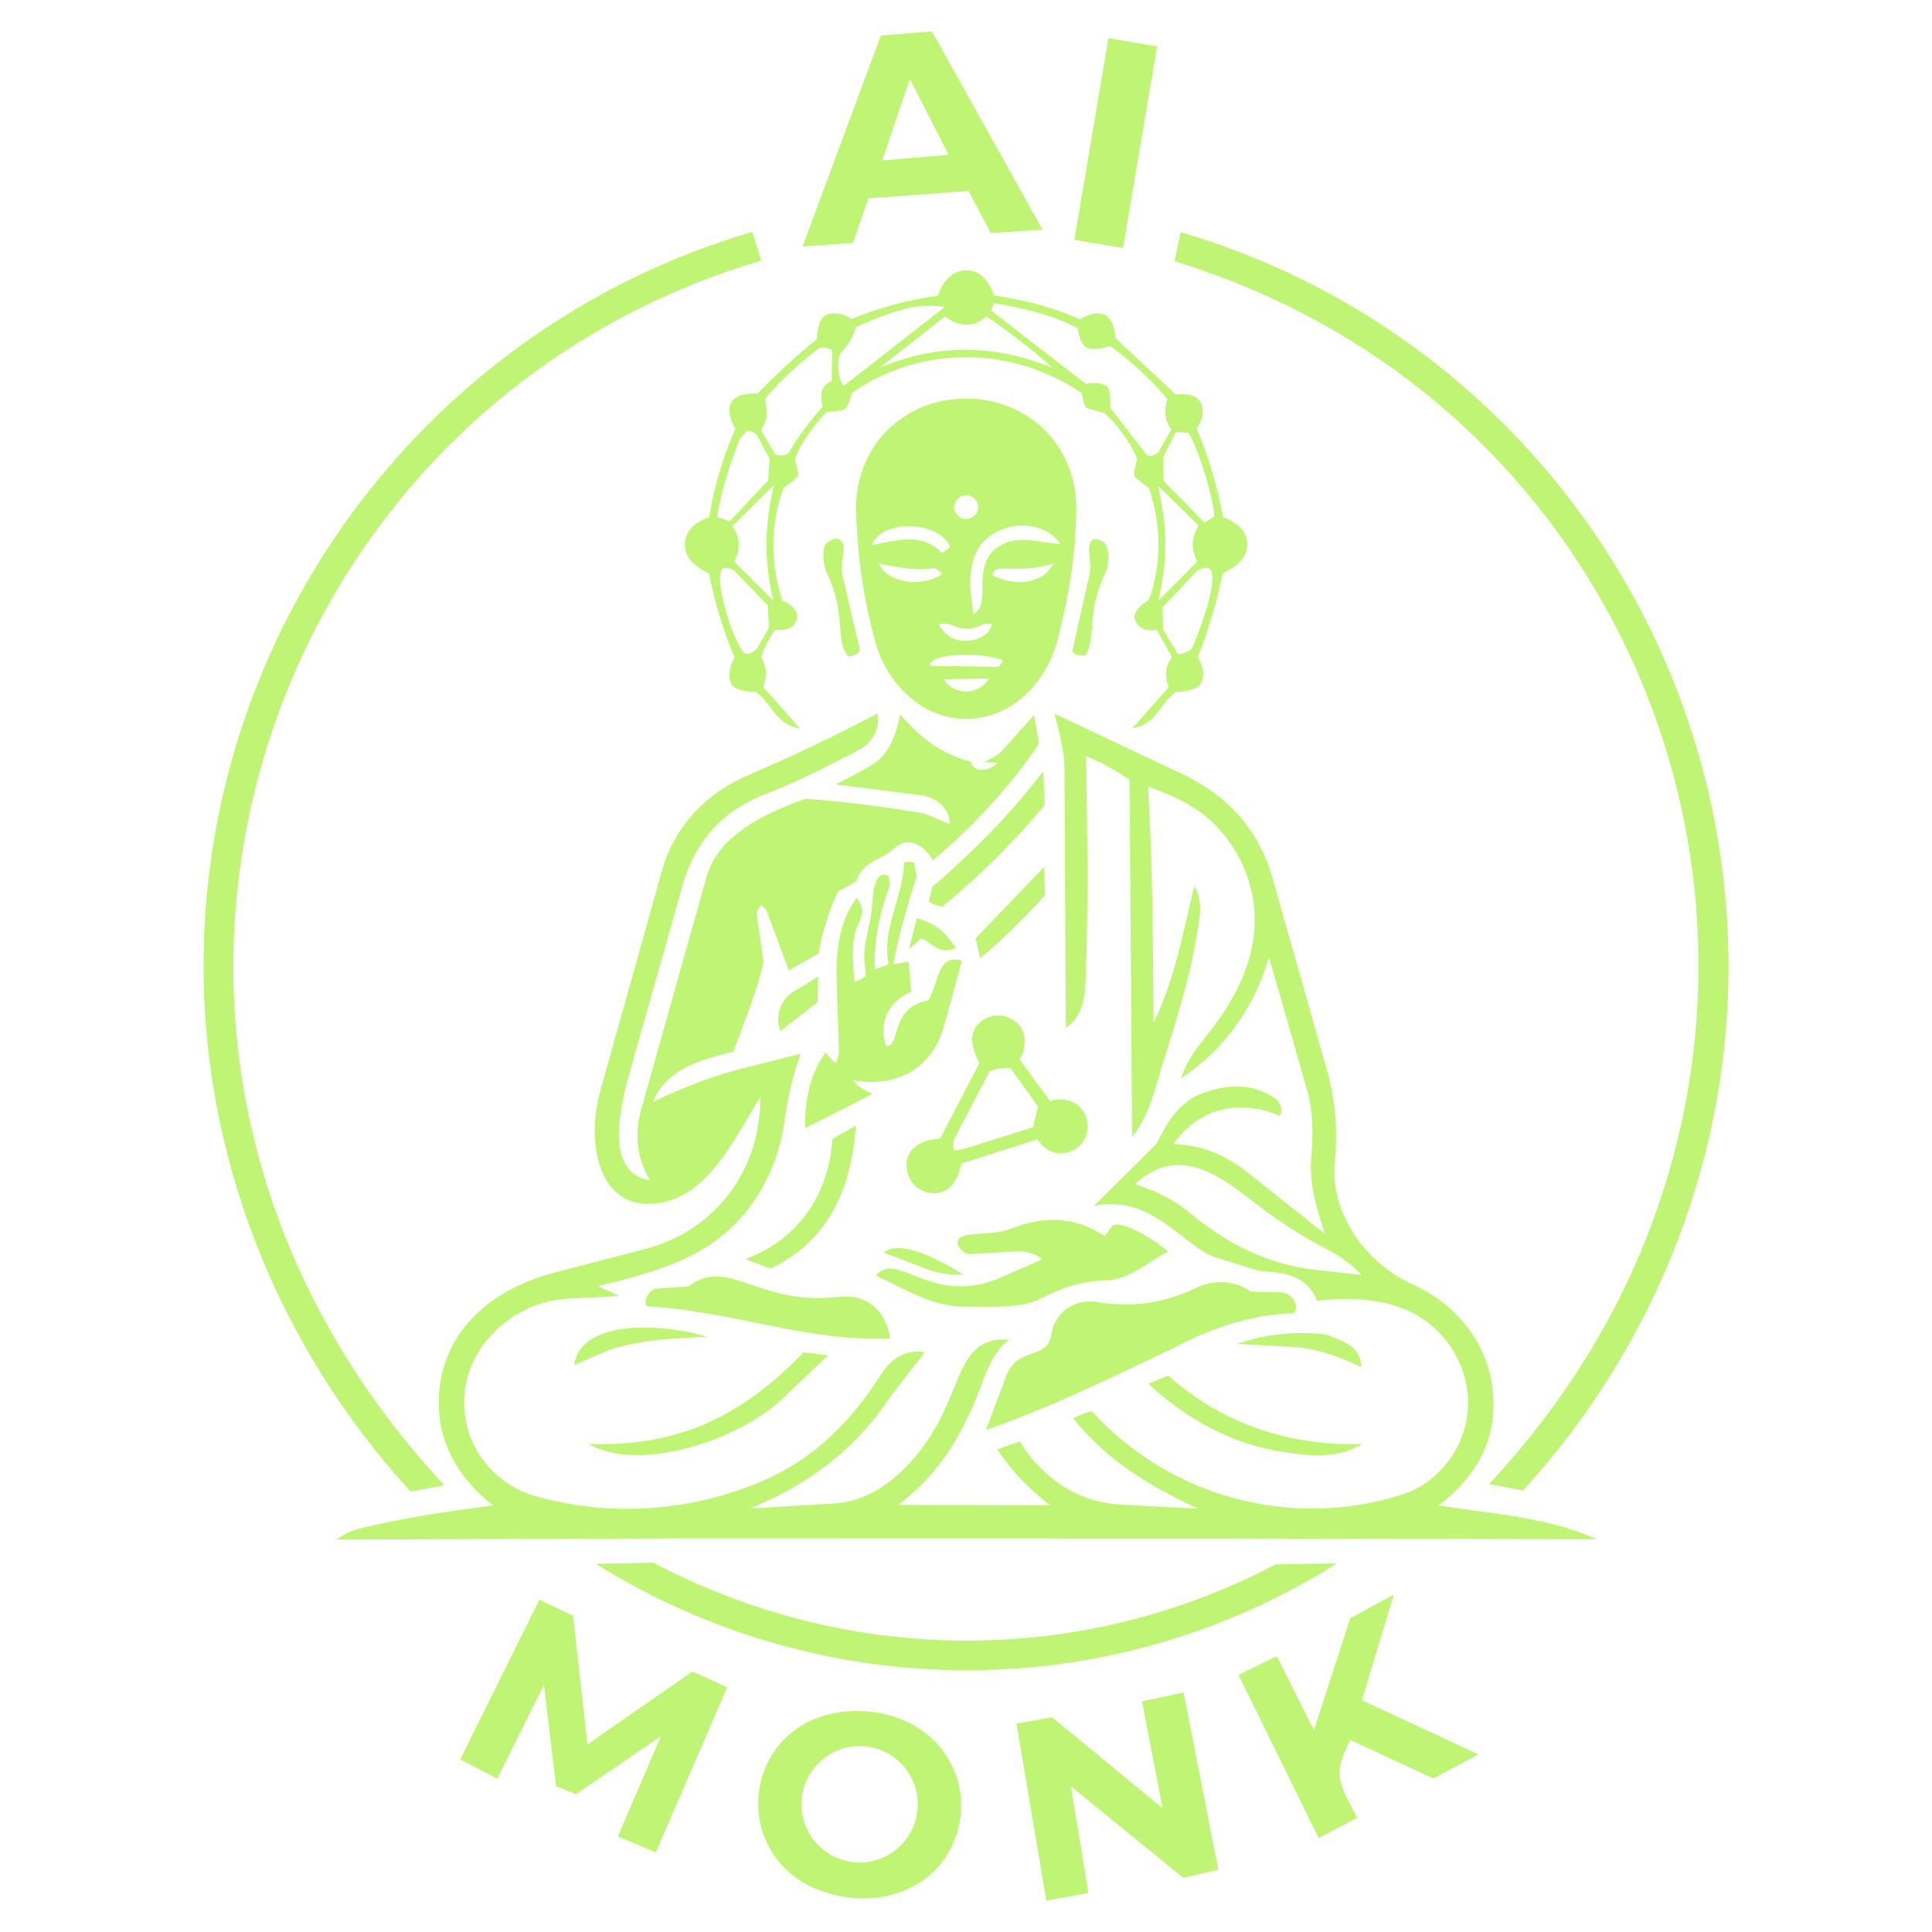
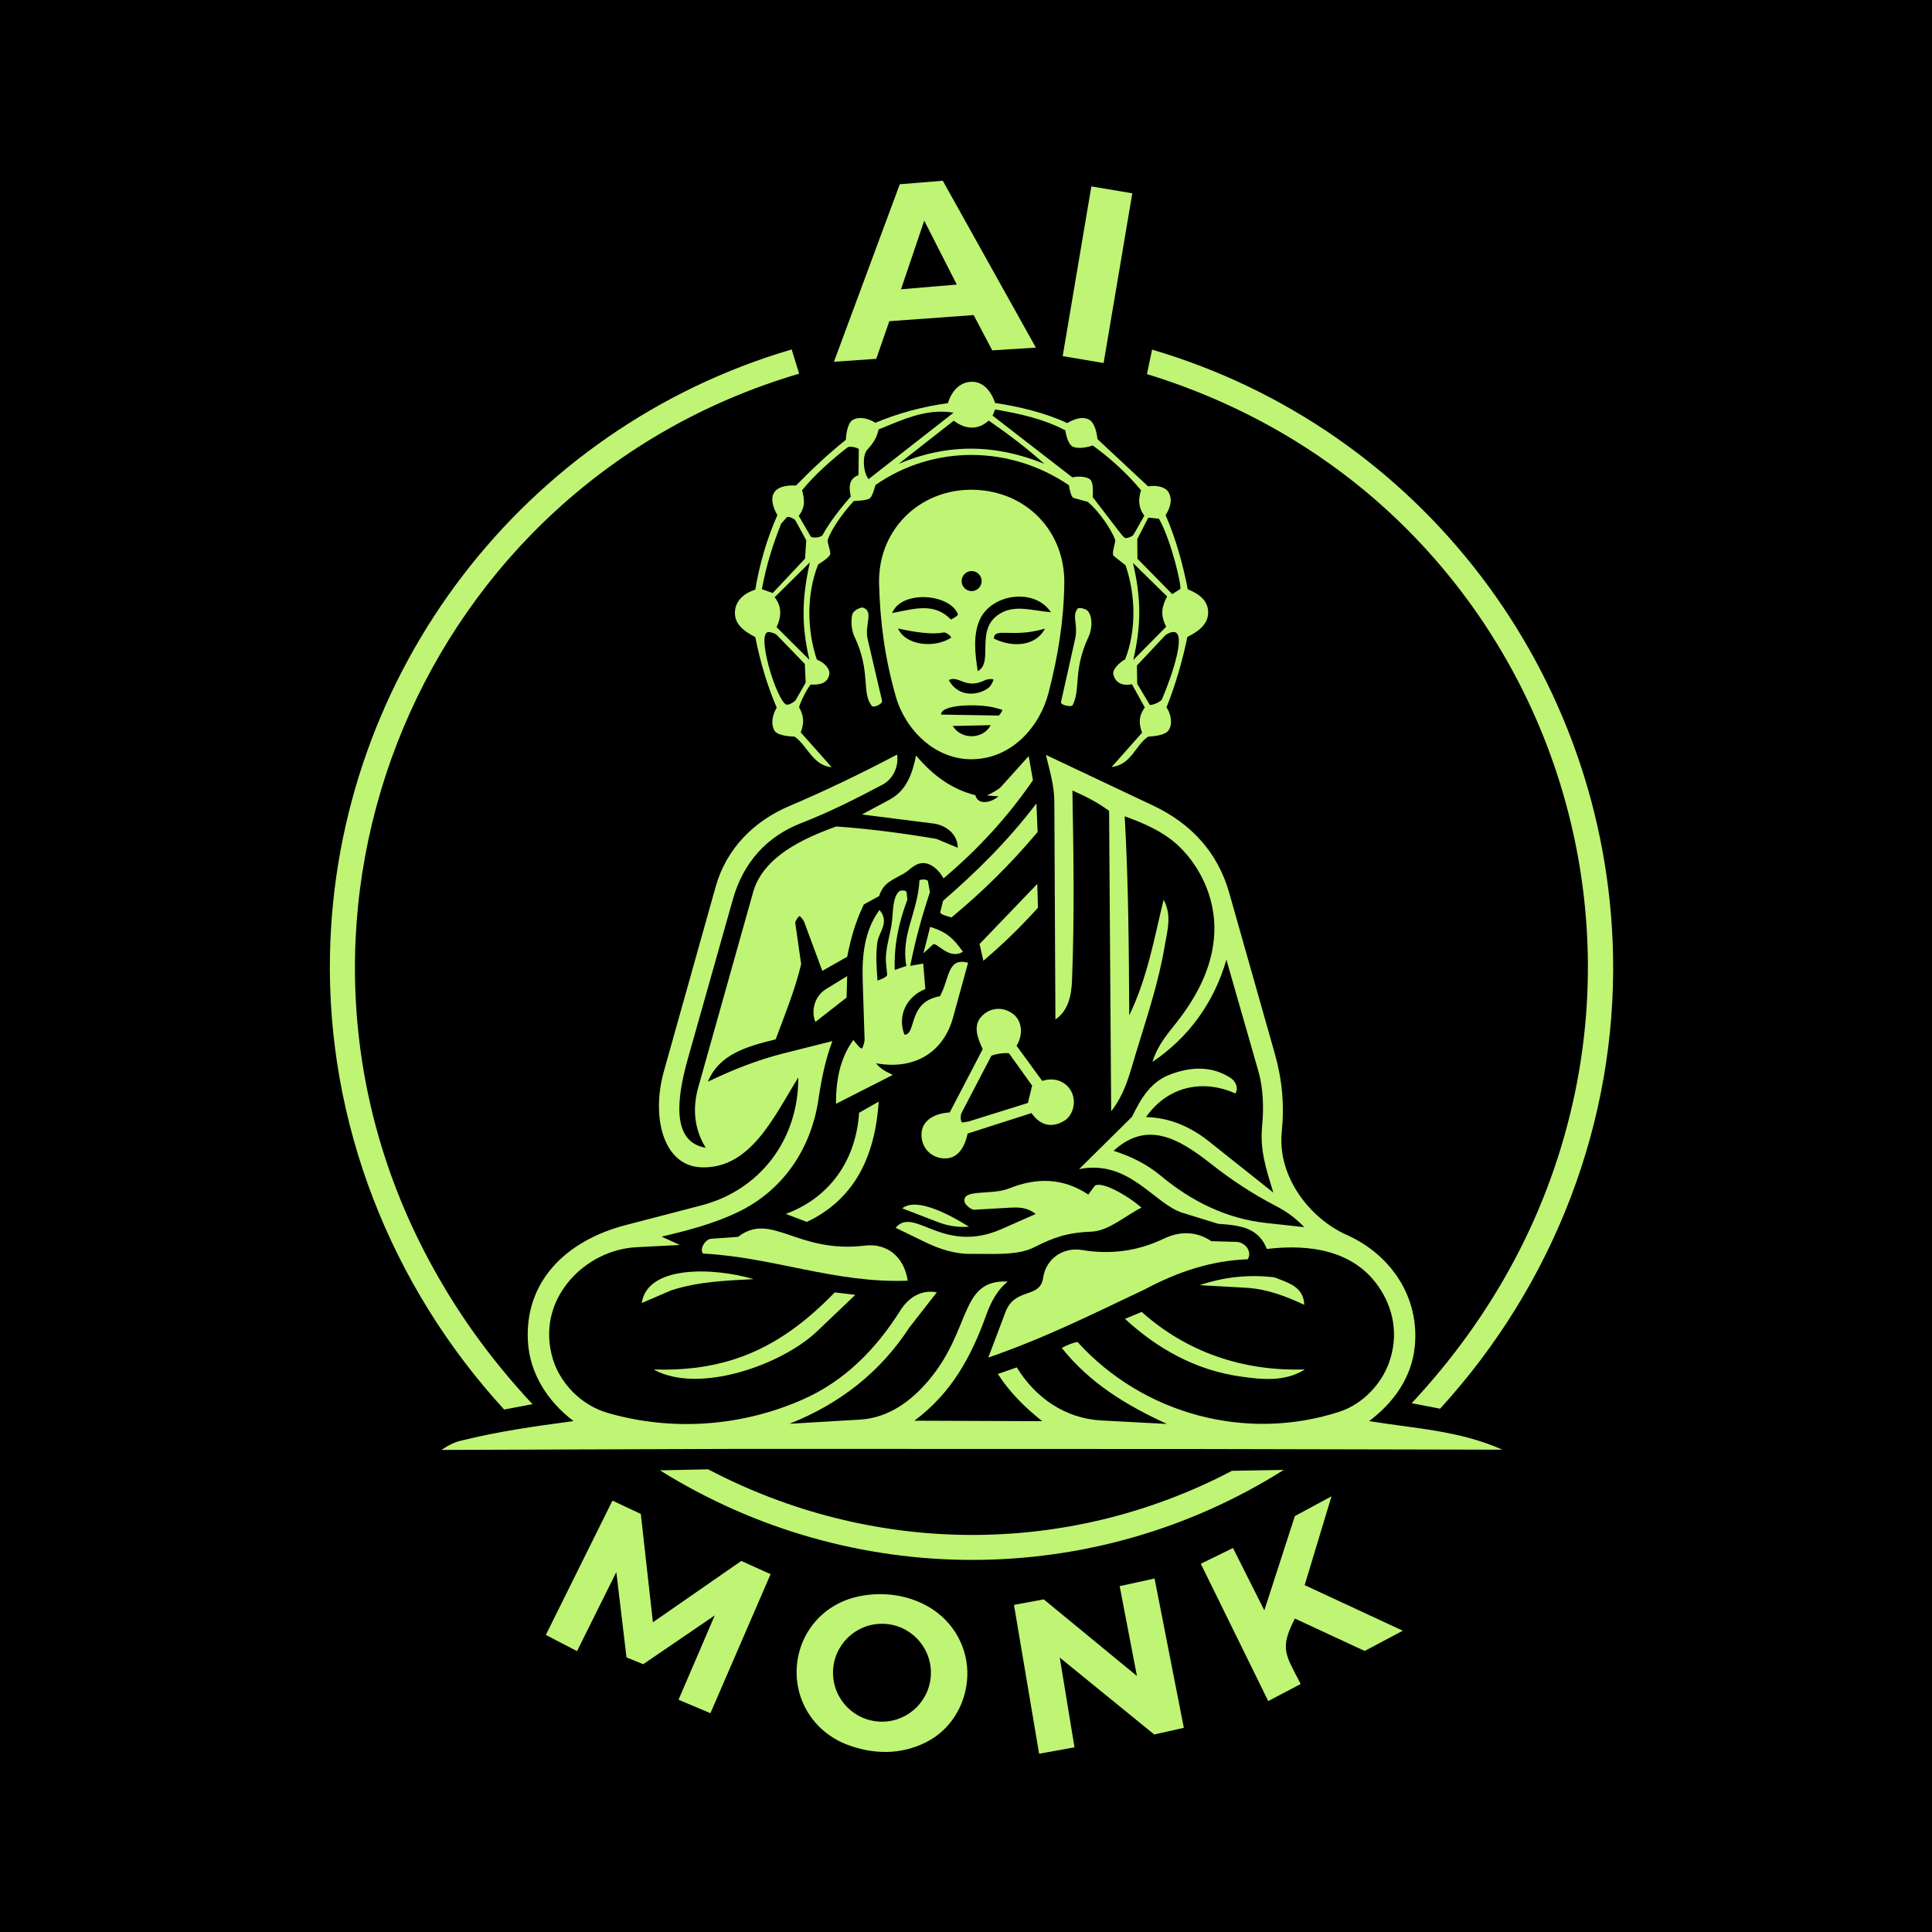
- <svg xmlns="http://www.w3.org/2000/svg" id="Layer_1" data-name="Layer 1" viewBox="0 0 1000 1000" width="1000" height="1000">
+ <svg xmlns="http://www.w3.org/2000/svg" id="Layer_1" data-name="Layer 1" viewBox="0 0 1080 1080" width="1080" height="1080">
  <defs>
    <style>
      .cls-1 {
        fill: #bff474;
      }
    </style>
  </defs>
-   <path class="cls-1" d="M772.66,733.43c3.11-30.39-14.6-56.63-41.85-68.8-22.8-10.18-42.75-35.94-39.94-63.5,1.68-16.43.26-31.95-4.25-47.88l-28.1-99.13c-7.06-24.9-23.48-42.55-46.69-53.53l-66.03-31.22c2.61,10.64,5.15,19.17,5.19,28.86l.66,133.86c8.18-5.5,9.88-15.2,10.23-24.31,1.51-39.21.94-76.77.22-116.48,8.32,3.59,15.25,7.2,22.56,12.49l1.28,184.84c8.61-11.05,11.31-22.89,15.09-35.37,6.76-22.28,14.11-43.83,17.93-66.86,1.51-9.11,4.45-18.3-.78-27.89-5.99,24.61-9.87,47.55-21.13,71.07-.26-40.58-.41-80.25-2.81-122.42,11.36,4.09,24.05,9.38,33.62,18.66,12.95,12.57,21.32,30.77,21.56,49.2.29,21.94-9.66,41.41-22.65,58.15-6.1,7.86-12.05,14.21-15.47,25.07,22-14.81,37.8-36.15,45.5-62.89l19.65,68.49c3.11,10.84,3.36,22.8,2.32,33.91-1.4,14.8,2.38,26.17,6.91,40.86l-39.57-31.46c-11.42-9.08-24.18-14.64-38.75-14.99,13.13-18.77,34.65-23.64,54.97-14.54,2.12-3.41.06-7.66-3.17-9.7-11.75-7.41-24.44-6.75-37.14-1.9-11.74,4.49-17.61,14.32-23.32,25.98l-32.51,32.16c30.75-6.24,46.15,21.48,63.61,26.87l22.02,6.79c13.02.87,24.78,2.2,29.84,15.46,26.71-3.25,53.34,1.1,68.52,22.88,9.6,13.77,12.64,30.5,6.52,47.33-4.43,12.18-15.35,25.04-30.64,29.98-57.18,18.49-120.48,1.55-160.9-43.02-3.37.7-6.34,1.92-9.66,3.7,17.32,21.63,39.43,35.16,64.72,46.74l-40.23-2.13c-22.36-1.19-40.72-13.97-52.15-32.65l-11.66,4.07c7.75,11.83,16.36,20.16,27.26,29.02l-78.58-.3c23.26-17.33,35.13-39.86,44.33-65.37,3-8.32,7-15.31,13.07-20.22-29.65-1.34-21.99,28.78-48.17,60.24-11.08,13.32-25.19,23.64-42.58,24.67l-43.45,2.58c30.49-12.1,55.65-31.45,73.62-59.1l17-21.77c-9.24-1.68-17.14,2.73-22.57,11.35-14.85,23.55-34.05,43.21-59.94,54.6-37.8,16.64-80.22,19.64-119.74,8.3-17.08-4.9-29.58-18.8-33.92-33.16-5.31-17.57-1.22-34.87,10.25-48.29,10.26-12.01,25.37-19.73,41.23-20.54l26.57-1.36-11.15-5.14c15.72-3.71,31.67-7.77,46.88-15.06,27.93-13.4,45.14-39.09,49.61-69.67,1.79-12.29,4.18-23.96,8.52-35.54l-29.75,7.5c-16.6,4.18-31,9.95-46.82,17.46,7.02-17.04,24.2-21.71,41.68-26.01,5.65-15.2,11.9-30.38,15.68-46.28l-3.64-25.46c-.12-.81,2.33-4.62,2.92-4.02.6.6,2.21,2.5,2.55,3.4l11.2,30.24,15.3-8.66c2.3-11.63,5.14-21.62,10.27-32.21l9.41-5.15c2.5-8.13,8.33-10.01,14.8-13.61,4.61-2.57,7.95-7.98,14.52-6.37,3.98.97,7.94,4.76,10.26,9.12,21.19-17.85,39.44-37.69,55-60.36l-2.6-14.85-16.99,18.87c-1.7,1.89-6.38,4.25-8.67,5.33l7.02.55c-3.86,3.6-12.47,5.94-14.17-.72-13.96-3.48-25.5-11.48-36.46-24.37-2.36,11.4-5.88,21.53-16.31,27.13l-16.97,9.11,43.93,5.56c7.45.94,15,6.29,14.99,14.91l-13.07-5.45c-20.64-3.49-40.52-6.11-61.61-7.64-20.97,7.5-45.12,18.86-51.2,40.47l-33.7,119.9c-3.69,13.11-2.51,25.62,4.54,37.21-21.68-3.55-17.45-31.7-10.91-54.85l27.69-98.01c6.32-22.36,20.61-38.51,42.11-46.84,17.23-6.67,33.49-14.91,49.8-23.53,6.92-3.66,10.23-11.73,9.04-18.55-22.16,11.64-43.36,21.93-66.23,31.61-21.84,9.25-38.8,26.3-45.34,49.64l-31.85,113.57c-7.9,28.18-.32,58.21,23.05,59.02,30.23,1.05,44.58-30.97,59.64-55.29.18,38.15-23.42,69.26-59.59,78.68l-46.61,12.14c-36.96,9.62-62.33,34.93-60.08,71.89,1.16,18.99,11.74,36.31,28.05,48.67-24.55,3.25-46.5,6.43-69.31,12.05-4.06,1-8.06,2.97-11.9,5.69l183.52-.65,278.13.07,190.94.41c-26.79-11.82-53.56-12.94-82.03-17.57,15.25-11.48,26.14-26.86,28.07-45.73ZM681.09,657.28c-24.33-2.67-45.78-13.32-64.47-28.86-8.74-7.27-18.07-11.94-29.22-15.52,20.38-18.65,39.61-7.98,59.75,7.91,12.63,9.96,25.42,18.42,39.63,25.81,6.71,3.49,11.75,6.93,17.92,13.26l-23.61-2.59Z" />
-   <path class="cls-1" d="M557.07,263.96c.44-30.87-21.5-55-52.21-57.45-34.26-2.74-62.52,22.78-61.71,57.54.55,23.82,3.7,46.31,10.27,69.37,5.8,20.37,24.04,39.09,47.21,38.66,24.19-.45,41.34-19.96,46.75-40.85,5.87-22.67,9.36-44.05,9.7-67.27ZM548.88,281.67c-12.61-1.14-23.18-5.18-32.84,1.8-13.57,9.82-2.35,29.42-12.22,34.38-1.53-10.2-3.08-21.6,1.12-31.32,7.05-16.32,33.9-20.13,43.93-4.86ZM513.49,323.39c-.37,1.08-1.55,3.55-2.77,4.55-6.09,4.98-18.77,6.5-24.71-4.58,6.47-3.1,10.2,6.1,22.46.02,1.09-.54,5.39-1.06,5.02.01ZM500.07,256.32c3.4,0,6.16,2.76,6.16,6.16s-2.76,6.16-6.16,6.16-6.16-2.76-6.16-6.16,2.76-6.16,6.16-6.16ZM451.17,282.18c5.93-14.49,35.63-11.84,40.46.67.31.8-2.31,2.24-4.24,3.29-10.44-10.61-22.41-6.63-36.23-3.95ZM454.82,291.69c9.85,2.1,20.95,3.94,28.03,2.39,1.46-.32,5.45,2.74,4.39,3.4-10.55,6.52-27.82,4.49-32.41-5.79ZM488.43,351.61l23.37-.49c-4.35,8.48-17.69,9.45-23.37.49ZM516.83,345.2l-35.51-.6c-.46-6.44,23.7-6.78,33.34-4.13l4.02,1.11c.84.23-1.08,2.73-1.85,3.62ZM513.75,297.82c.3-7.24,11.4-.05,31.44-6.1-5.72,11.07-20.25,11.72-31.44,6.1Z" />
-   <path class="cls-1" d="M871.03,577.84c-15.12,71.95-49.73,136.1-100.31,190.33l17.48,3.37c69.82-76.32,108.61-176.23,106.38-279.56-3.74-172.71-118.38-323.29-283.51-371.83l-3.16,15.05c56.81,17.46,108.81,46.88,152.1,87.8,95.93,90.67,138.18,225.59,111.02,354.86Z" />
-   <path class="cls-1" d="M229.95,768.74c-26.82-28.81-47.17-57.71-63.86-88.9-114.07-213.2-3.58-476.81,227.9-544.93l-4.6-14.91C224.49,168.42,108.98,319.13,105.42,491.95c-2.14,103.64,37.28,203.89,107.11,280.08l17.42-3.29Z" />
-   <path class="cls-1" d="M378.25,208.7c-1.79,3.65-.16,8.92,2.36,13.22-6.34,14.15-11.14,30.66-13.59,45.83-7.2,2.33-12.77,7.17-12.53,14.86.21,6.88,6.24,11.13,12.53,14.3,2.81,14.5,7.48,30.32,13.18,43.39-2.5,4.19-3.87,9.94-1.36,14.19,1.74,2.95,8.5,3.49,12.34,3.67,7.95,5.48,10.93,17.6,22.83,18.83l-19.01-21.43c2.15-5.88,1.97-9.98-1.04-15.49.98-3.68,4.74-11.04,7.11-13.95,6.08.37,10.27-.97,11.42-5.93.85-3.69-3.12-7.73-7.57-9.36-6.21-18.23-6.42-40.59.78-58.58,3.14-2,6.21-4.01,7.27-5.97.9-1.68-1.98-7.48-1.35-9.28,2.58-7.44,10.35-17.73,16.03-23.77,3.22-.25,8.6-.35,10.16-2.01,1.34-1.42,2.42-5.45,3.17-7.88,36-24.98,82.89-24.3,118.91.13.57,3.03,1.31,7.43,3.03,7.9l8.64,2.39c6.17,5.15,14.08,15.97,16.87,23.45.08,2.26-2.52,8.57-.84,9.89l7.17,5.63c6.28,18.32,6.73,40.01-.22,57.84-3.45,1.93-8,6.21-7.28,9.25,1.18,5.01,5.38,7.41,11.42,6.05l7.93,14.35c-3.83,5.28-3.75,9.73-1.69,15.51l-18.73,21.14c12.41-1.56,14.59-13.63,22.52-18.69,4.04-.25,10.34-1,12.39-3.74,2.92-3.92,1.52-10.39-1.14-14.28,5.27-13.1,9.9-28.83,12.82-43.29,6.29-3.16,12.33-7.33,12.77-14.24.49-7.71-5.35-12.28-12.53-15.09-2.87-14.94-7.44-31.6-13.62-45.61,2.87-4.42,4.51-9.91,1.61-14.37-2.05-3.16-7.7-4.15-12.36-3.3l-31.17-29.1c-.41-4.33-1.93-10.44-5.43-12.12-4.13-1.98-9.24-.08-13.15,2.26-13.58-6.34-29.92-10.23-44.34-12.36-2.51-7.24-7.35-13.62-15.4-12.99-6.91.54-11.6,6.3-13.67,13.1-14.96,1.97-31.13,6.34-44.62,12.09-4.15-2.86-10.42-4.16-14.23-1.54-2.57,1.76-3.71,7.76-3.88,11.98-10.49,8.37-21.14,18.37-30.7,28.14-5.1-.31-11.58.47-13.79,4.98ZM599.29,251.32l20.99,20.61c-3.28,6.38-4.29,11.14-.57,18.64l-20.21,20.43c4.98-21.58,4.86-38.24-.21-59.68ZM617.22,335.02c-.79,1.85-6.09,3.94-7.57,3.61l-7.75-12.99-.17-11.23,17.32-18.42c1.12-1.19,4.11-2.37,5.65-2.17,7.28.93-1.13,26.26-7.48,41.2ZM608.75,223.45l6.53.68c7.76,13.65,14.3,42.5,13.06,43.29l-4.89,3.11-21.38-21.78-.09-12.08,6.78-13.21ZM514.49,156.94c15.58,2.63,29.99,5.93,43.21,12.83.71,4.45,2.19,8.91,4.62,10.05,2.98,1.41,8.27.64,12.2-.74,10.43,7.43,21.35,17.34,29.73,27.54-1.66,5.6-1.82,10.32,2.05,15.67l-6.69,11.72c-.6,1.05-4.44,2.56-5.43,1.85-.98-.71-2.17-2.27-3.39-3.85l-16.24-21.14c.18-2.98.33-8.01-1.09-10.3-1.5-2.41-8.19-2.8-11.4-1.84l-49.09-38,1.51-3.79ZM510.6,163.77c11.54,7.99,23.11,16.67,34.18,26.59-30.37-12.28-59.62-12.55-89.52-.01l33.82-26.51c6.57,5.04,14.53,6.29,21.52-.06ZM435.72,181.95c3.62-4.05,5.88-7.14,7.16-12.75,13.98-5.49,28.79-13.17,46.1-10.29l-52.32,40.88c-3.55-4.65-3.7-14.75-.94-17.84ZM382.91,227.16l3.47-3.89c.82-.92,4.72.8,5.33,1.92l6.63,12.18-.73,11.28-19.89,21.17-6.68-2.35c2.83-15.01,6.49-26.63,11.86-40.31ZM392,335.42c-.8,1.4-4.53,3.51-5.85,3.04-5.98-2.13-18.99-44.69-10.98-44.64,1.2,0,4.06.76,5.05,1.79l17.25,17.84.53,11.5-6,10.48ZM400.3,310.94l-20.19-20.11c3.22-7.02,3.1-12.95-1.19-18.41l21.66-21.43c-4.87,21.85-5.33,38.44-.27,59.94ZM395.84,206.62c7.05-8.92,19.03-19.53,28.02-26.4,1.23-.94,5.72.13,6.83,1.03l-.21,16.08c-6.5,2.43-5.73,8.4-4.69,13.15-5.86,6.59-13.17,15.93-17.41,23.74-.8,1.48-6.51,2.14-7.33.74l-7.29-12.55c4.17-5.38,3.55-9.84,2.09-15.77Z" />
-   <polygon class="cls-1" points="304.03 902.9 296.6 836.25 279.15 828.07 238.19 910.68 257.38 920.63 281.54 872.03 287.8 924.5 298.08 928.68 342.08 898.67 319.79 950.54 339.41 958.82 376.41 873.31 358.41 865.16 304.03 902.9" />
-   <path class="cls-1" d="M449.46,102.63l51.87-3.76,11.45,21.71,26.83-1.7-57.25-102.63-26.46,2.15-40.49,109.18,26.02-1.8,8.04-23.15ZM470.91,40.8l20.04,39.33-34.31,2.89,14.27-42.22Z" />
-   <path class="cls-1" d="M660.23,809.73c-101.88,53.47-221.44,52.04-322.21-.91l-29.65.63c117.94,73.57,266.98,73.42,383.67-.27l-31.81.55Z" />
-   <polygon class="cls-1" points="591.12 880.66 601.74 935.93 544.43 888.8 526.12 892.19 541.58 983.75 563.35 979.8 554.27 924.61 612.38 971.91 630.59 967.81 612.59 875.98 591.12 880.66" />
-   <path class="cls-1" d="M470.93,891.92c-12.46-6.29-26.83-7.79-40.39-4.93-21.7,4.58-36.36,22.02-37.97,42.94-1.64,21.15,10.83,40.76,31.33,48.38,15.62,5.81,32.48,6.3,48.22-1.67,16.88-8.55,25.79-26.12,25.33-43.52-.46-17.27-10.38-33.06-26.51-41.2ZM444.92,964.02c-16.63,0-30.11-13.48-30.11-30.11s13.48-30.11,30.11-30.11,30.11,13.48,30.11,30.11-13.48,30.11-30.11,30.11Z" />
-   <path class="cls-1" d="M721.41,825.4l-22.53,12.16-18.78,58.01-19.28-38.36-19.8,9.7,41.49,84.44,19.97-10.48c-9.53-18.5-13.04-21.68-3.6-40.28l42.94,19.93,23.44-12.44-60.36-28.03,16.51-54.64Z" />
-   <path class="cls-1" d="M662.83,668.93l-15.31-.43c-9.41-6.29-19.53-6.21-29.35-1.5-16.01,7.67-32.79,9.84-50.2,6.93-11.65-1.95-22.23,5.32-23.94,17.16-1.88,13.07-17.33,5.55-23.18,21.07l-10.52,27.92c35.62-12.34,64.8-27.13,96.39-42.02,19.77-10.54,40.55-17.64,63.09-18.4,3.02-4.59-1.42-10.56-6.98-10.72Z" />
-   <path class="cls-1" d="M441.27,559.07c23.02,4.22,41.35-6.18,47.4-28.23l9.23-33.6c-12.8-3.48-11.26,9.4-17.3,20.58-20.13,3.46-14.21,23.45-21.83,23.68-4.56-11.48,1.18-23.52,12.83-28.08l-1.31-15.65-7.98,1.37c3.13-15.79,6.96-29.66,12.1-45.31l-1.19-6.7c-.23-1.3-3.82-1.26-5.21-.67-1.02,19.76-11.64,33.7-8.07,52.75l-7.15,2.48c-.51-14.83,2.29-28.71,7.76-43.23l-.52-4.73c-.1-.94-3.33-1.25-4.26-.57-4.19,3.05-4.01,12.42-4.58,17.85-.97,9.17-4.61,17.92-3.73,26.87l.65,6.62c.14,1.42-3.8,3.03-5.94,3.67-.59-8.67-1.18-15.84-.04-23.7.92-6.31,7.68-12.03,1.29-19.71-9.21,12.49-10.85,27.7-10.35,43.24l1.17,36.6c.04,1.16-1.02,4.38-1.32,5.1-.31.71-1.87-.46-2.36-1.06l-3.25-3.91c-7.98,10.97-10.74,24.36-10.62,39.24l34.91-17.77c-4.98-2.44-7.22-3.46-10.31-7.15Z" />
-   <path class="cls-1" d="M575.53,634.79l-3.68,5.03c-15.53-10.38-31.87-10.55-48.59-3.84-11.37,4.56-29.22.04-27.53,8.36.34,1.67,4.04,4.91,5.87,4.8l20.71-1.18c6.58-.38,11.62-.53,17.15,3.81l-20.75,9.18c-36.54,16.17-53.79-14.3-65.35-.72l18.03,8.78c8.69,4.23,18.17,7.45,28.66,7.3,11.75-.17,28.07,1.22,38.2-3.94,12.57-6.4,21.12-9.22,35.54-9.75,10.65-.39,21.33-10.17,30.77-14.76-9.91-8.61-26.14-17.02-29.04-13.06Z" />
-   <rect class="cls-1" x="524.53" y="61.27" width="105.87" height="25.53" transform="translate(408.28 631.11) rotate(-80.41)" />
-   <path class="cls-1" d="M543.5,569.94l-15.8-21.64c4.44-7.18,3.21-15.63-2.26-19.65-6.7-4.93-14.37-3.48-19.05,1.33-5.81,5.97-2.6,13.77.5,20.36l-20.3,38.99c-8.64.4-16.84,4.33-17.34,12.81-.5,8.36,5.38,14.9,13.42,15.42,9.06.59,13.15-7.05,14.94-15.28l39.3-12.58c5.61,8.23,13.23,9.13,20.45,4.56,4.76-3.01,7.38-11.04,4.16-17.59-2.88-5.83-9.91-9.43-18.02-6.73ZM534.68,583.48l-36.38,11.36-3.82.65c-1.23.21-1.44-4.27-.59-5.91l18.34-35.15c2.87-1.24,8.37-1.93,10.81-1.51l14.25,19.88-2.61,10.67Z" />
-   <path class="cls-1" d="M460.77,692.81c-2.32-15.14-13.05-23.2-26.42-21.58-41.81,5.05-57.32-21.21-77.96-5.39l-16.51,1.18c-3.76.27-7.3,6.38-5.06,9.11,43.35,2.22,81.24,18.36,125.94,16.68Z" />
-   <path class="cls-1" d="M404.95,723.98l23.59-22.46-12.65-1.52c-32.49,33.53-64.98,48.89-111.38,47.4,27.5,15.43,78.8-2.8,100.44-23.41Z" />
-   <path class="cls-1" d="M594.4,716.26c19.93,18.43,43.44,31.51,70.74,35.43,13.36,1.92,27.66,3.46,39.89-4.32-38.08,1.24-72.55-10.59-100.37-35.38l-10.26,4.26Z" />
-   <path class="cls-1" d="M482.53,459.12l-1.73,6.93c-.36,1.45,4.34,2.56,6.88,3.31,19.04-15.69,36.37-32.78,53-52.56l-.73-17.57c-17.79,23.29-36.45,41.71-57.43,59.89Z" />
-   <path class="cls-1" d="M385.77,651.73l12.94,4.91c30.17-14.25,42.07-41.48,44.23-74.01l-12.07,6.86c-1.91,28.88-17.67,52.06-45.09,62.23Z" />
-   <path class="cls-1" d="M507.31,496.03c13.23-11.32,22.95-20.92,33.56-32.62l-.41-14.68-35.51,37,2.37,10.3Z" />
-   <path class="cls-1" d="M433.34,278.86c-1.7-.56-5.94,1.95-6.51,3.7-1.24,3.81-.64,10.3,1.1,13.94,10.46,21.77,4.1,34.62,10.85,42.89.89,1.09,6.69-1.18,6.2-3.28l-8.87-38.01c-1.98-8.48,3.9-17.05-2.76-19.23Z" />
-   <path class="cls-1" d="M562.19,338.82c5.14-9.74.06-21.37,9.8-42.02,2.21-4.7,2.65-12.04-.37-15.84-1.02-1.28-5.59-2.66-6.48-1.39-3.53,5.03.66,9.28-1.47,18.81l-8.63,38.57c-.4,1.79,6.42,3.28,7.16,1.88Z" />
-   <path class="cls-1" d="M365.92,691.84c-24.44-7.26-65.36-8.73-68.74,14.68l18.08-7.77c17.21-5.52,33.92-6.01,50.66-6.9Z" />
-   <path class="cls-1" d="M686.37,690.76c-15.66-1.9-31.05-.31-46.06,4.82l28.42,1.57c12.67.7,24.07,4.96,35.94,10.49-.46-11.39-10.16-13.57-18.31-16.88Z" />
-   <path class="cls-1" d="M410.5,513.43c-7.19,4.41-9.3,13.7-6.51,20.21l19.18-14.99.36-13.21-13.03,7.99Z" />
-   <path class="cls-1" d="M498.46,659.59c-14.01-8.62-32.63-18-41.07-11.28l22.2,8.54c6.39,2.46,13.13,3.23,18.87,2.74Z" />
-   <path class="cls-1" d="M470.44,491.44l5.84-5.42c2.15-2,9.66,9.81,18.43,4.45-5.95-8.41-10.17-12.2-20.14-15.3l-4.13,16.27Z" />
+   <rect width="1080" height="1080" />
+   <g>
+     <path class="cls-1" d="M615.77,794.05l36.57,1.94c-22.99-10.53-43.08-22.82-58.82-42.48,3.02-1.62,5.72-2.73,8.78-3.37,36.74,40.5,94.26,55.9,146.24,39.1,13.89-4.49,23.81-16.18,27.84-27.25,5.57-15.29,2.8-30.5-5.93-43.01-13.8-19.8-38-23.74-62.28-20.79-4.6-12.06-15.28-13.26-27.12-14.05l-20.01-6.17c-15.87-4.89-29.86-30.08-57.81-24.42l29.55-29.23c5.18-10.6,10.52-19.53,21.19-23.61,11.54-4.41,23.08-5.01,33.75,1.72,2.94,1.85,4.81,5.71,2.88,8.82-18.47-8.27-38.03-3.85-49.96,13.21,13.24.31,24.84,5.37,35.21,13.62l35.96,28.59c-4.11-13.35-7.55-23.68-6.28-37.13.95-10.1.72-20.96-2.11-30.82l-17.86-62.25c-7,24.3-21.36,43.7-41.35,57.16,3.11-9.87,8.52-15.64,14.06-22.78,11.81-15.22,20.84-32.91,20.58-52.85-.22-16.76-7.82-33.3-19.59-44.72-8.69-8.43-20.23-13.25-30.55-16.96,2.18,38.33,2.31,74.38,2.55,111.26,10.24-21.38,13.76-42.23,19.2-64.59,4.75,8.71,2.09,17.07.71,25.34-3.47,20.93-10.15,40.52-16.3,60.77-3.44,11.34-5.89,22.11-13.72,32.15l-1.16-167.99c-6.65-4.81-12.94-8.08-20.51-11.35.66,36.1,1.18,70.24-.2,105.87-.32,8.29-1.86,17.1-9.3,22.1l-.6-121.66c-.04-8.81-2.35-16.56-4.72-26.23l60.01,28.37c21.1,9.98,36.02,26.02,42.44,48.65l25.54,90.09c4.1,14.48,5.39,28.58,3.87,43.51-2.56,25.05,15.57,48.46,36.3,57.71,24.77,11.06,40.87,34.91,38.04,62.53-1.76,17.15-11.65,31.12-25.51,41.56,25.88,4.21,50.21,5.23,74.56,15.97l-173.54-.38-252.78-.07-166.79.59c3.49-2.47,7.13-4.26,10.82-5.17,20.73-5.11,40.68-8,62.99-10.95-14.82-11.23-24.44-26.97-25.49-44.23-2.05-33.58,21.01-56.59,54.61-65.33l42.36-11.03c32.88-8.56,54.32-36.84,54.16-71.51-13.69,22.11-26.73,51.2-54.2,50.25-21.24-.73-28.13-28.03-20.95-53.64l28.95-103.22c5.95-21.22,21.36-36.72,41.21-45.12s40.05-18.15,60.19-28.73c1.08,6.19-1.92,13.53-8.21,16.85-14.82,7.84-29.6,15.32-45.26,21.39-19.54,7.57-32.53,22.25-38.27,42.57l-25.16,89.08c-5.94,21.04-9.79,46.62,9.92,49.85-6.41-10.54-7.47-21.9-4.12-33.82l30.63-108.97c5.52-19.64,27.48-29.97,46.53-36.79,19.17,1.39,37.24,3.78,55.99,6.95l11.87,4.95c0-7.83-6.85-12.69-13.62-13.55l-39.93-5.05,15.43-8.28c9.48-5.09,12.68-14.3,14.83-24.66,9.97,11.71,20.45,18.98,33.14,22.15,1.55,6.06,9.37,3.92,12.88.65l-6.38-.5c2.08-.98,6.34-3.13,7.88-4.85l15.45-17.15,2.37,13.5c-14.14,20.6-30.72,38.63-49.98,54.86-2.12-3.97-5.71-7.4-9.33-8.29-5.97-1.46-9.01,3.46-13.2,5.79-5.88,3.28-11.18,4.99-13.45,12.37l-8.55,4.68c-4.66,9.62-7.24,18.71-9.33,29.28l-13.9,7.87-10.18-27.48c-.3-.82-1.77-2.55-2.31-3.09s-2.76,2.92-2.65,3.66l3.31,23.14c-3.44,14.45-9.11,28.24-14.25,42.06-15.89,3.91-31.5,8.16-37.88,23.64,14.37-6.82,27.46-12.07,42.55-15.87l27.04-6.81c-3.94,10.53-6.11,21.14-7.74,32.3-4.06,27.79-19.7,51.14-45.09,63.32-13.82,6.63-28.32,10.31-42.61,13.69l10.13,4.67-24.15,1.24c-14.41.74-28.14,7.75-37.47,18.67-10.43,12.2-14.15,27.92-9.32,43.89,3.95,13.05,15.31,25.68,30.83,30.14,35.92,10.31,74.47,7.58,108.82-7.54,23.53-10.36,40.98-28.23,54.48-49.63,4.94-7.84,12.11-11.85,20.52-10.32l-15.45,19.79c-16.33,25.13-39.2,42.71-66.91,53.71l39.49-2.34c15.81-.94,28.63-10.31,38.7-22.42,23.79-28.6,16.83-55.97,43.78-54.75-5.52,4.47-9.15,10.82-11.88,18.38-8.35,23.19-19.14,43.66-40.29,59.41l71.42.27c-9.91-8.05-17.73-15.62-24.77-26.38l10.59-3.69c10.39,16.98,27.07,28.6,47.4,29.68ZM729.12,685.99c-5.61-5.75-10.19-8.88-16.28-12.05-12.91-6.72-24.54-14.4-36.02-23.45-18.31-14.44-35.79-24.13-54.3-7.19,10.13,3.26,18.61,7.5,26.56,14.11,16.98,14.12,36.48,23.81,58.59,26.23l21.46,2.35Z" />
+     <path class="cls-1" d="M543.65,424.43c-21.06.39-37.64-16.62-42.91-35.14-5.97-20.96-8.83-41.4-9.33-63.05-.73-31.59,24.95-54.78,56.09-52.29,27.91,2.23,47.86,24.16,47.45,52.21-.3,21.1-3.48,40.53-8.81,61.14-4.92,18.99-20.5,36.72-42.49,37.13ZM548.75,324.83c0-3.09-2.51-5.6-5.6-5.6s-5.6,2.51-5.6,5.6,2.51,5.6,5.6,5.6,5.6-2.51,5.6-5.6ZM531.62,346.32c1.75-.95,4.13-2.26,3.85-2.99-4.39-11.37-31.38-13.77-36.78-.61,12.56-2.43,23.43-6.06,32.92,3.59ZM557.66,343.91c8.78-6.35,18.38-2.68,29.84-1.64-9.12-13.88-33.52-10.42-39.93,4.42-3.81,8.83-2.4,19.19-1.02,28.46,8.97-4.5-1.23-22.32,11.1-31.24ZM527.49,353.54c-6.43,1.41-16.52-.26-25.47-2.17,4.17,9.35,19.87,11.19,29.46,5.27.97-.6-2.66-3.38-3.99-3.09ZM555.57,356.94c10.17,5.12,23.37,4.52,28.57-5.54-18.21,5.49-28.3-1.03-28.57,5.54ZM530.36,380.15c5.4,10.07,16.92,8.69,22.46,4.16,1.11-.91,2.18-3.15,2.51-4.13s-3.57-.51-4.56-.01c-11.14,5.53-14.53-2.84-20.41-.02ZM526.11,399.46l32.27.54c.7-.81,2.44-3.08,1.68-3.29l-3.65-1.01c-8.76-2.41-30.72-2.11-30.3,3.75ZM553.81,405.38l-21.24.45c5.16,8.14,17.28,7.26,21.24-.45Z" />
+     <path class="cls-1" d="M789.13,784.41c45.97-49.29,77.42-107.59,91.16-172.98,24.69-117.49-13.71-240.11-100.9-322.51-39.35-37.19-86.6-63.93-138.24-79.8l2.87-13.67c150.08,44.12,254.27,180.97,257.67,337.94,2.03,93.91-33.22,184.72-96.68,254.08l-15.88-3.06Z" />
+     <path class="cls-1" d="M297.64,784.94l-15.83,2.99c-63.47-69.24-99.29-160.36-97.35-254.55,3.24-157.07,108.22-294.04,258.09-338.04l4.18,13.55c-210.37,61.91-310.8,301.49-207.12,495.26,15.16,28.34,33.66,54.61,58.04,80.79Z" />
+     <path class="cls-1" d="M597.5,271.22c-32.73-22.2-75.36-22.82-108.07-.12-.68,2.21-1.66,5.87-2.88,7.16-1.42,1.51-6.31,1.6-9.24,1.82-5.16,5.49-12.22,14.84-14.57,21.6-.57,1.64,2.05,6.91,1.23,8.43-.96,1.78-3.75,3.6-6.61,5.42-6.54,16.35-6.35,36.67-.71,53.24,4.05,1.48,7.66,5.15,6.88,8.5-1.04,4.51-4.86,5.73-10.38,5.39-2.16,2.64-5.58,9.33-6.46,12.68,2.74,5,2.9,8.73.95,14.08l17.28,19.47c-10.82-1.12-13.52-12.13-20.75-17.11-3.49-.17-9.63-.65-11.21-3.34-2.28-3.86-1.03-9.08,1.23-12.9-5.18-11.88-9.42-26.26-11.97-39.43-5.71-2.88-11.2-6.74-11.39-13-.22-6.99,4.84-11.39,11.39-13.51,2.22-13.78,6.59-28.79,12.35-41.65-2.3-3.91-3.77-8.7-2.15-12.01,2.01-4.09,7.9-4.81,12.53-4.52,8.69-8.88,18.36-17.97,27.9-25.57.15-3.84,1.18-9.29,3.52-10.89,3.46-2.37,9.16-1.19,12.94,1.4,12.26-5.23,26.96-9.2,40.56-10.99,1.89-6.18,6.14-11.42,12.43-11.91,7.32-.57,11.71,5.23,14,11.81,13.11,1.94,27.95,5.47,40.3,11.23,3.55-2.13,8.2-3.86,11.95-2.06,3.18,1.52,4.56,7.08,4.93,11.01l28.33,26.45c4.23-.78,9.36.13,11.23,3,2.64,4.06,1.15,9.04-1.46,13.06,5.62,12.74,9.77,27.88,12.38,41.45,6.53,2.55,11.84,6.71,11.39,13.71-.4,6.29-5.89,10.08-11.61,12.95-2.65,13.14-6.86,27.44-11.65,39.35,2.42,3.53,3.69,9.42,1.03,12.98-1.86,2.49-7.59,3.17-11.26,3.4-7.2,4.6-9.18,15.57-20.46,16.99l17.02-19.21c-1.88-5.25-1.95-9.29,1.53-14.09l-7.21-13.04c-5.49,1.24-9.31-.94-10.38-5.5-.65-2.76,3.49-6.66,6.62-8.41,6.32-16.2,5.92-35.92.2-52.57l-6.52-5.12c-1.53-1.2.84-6.94.77-8.99-2.54-6.79-9.72-16.63-15.33-21.31l-7.85-2.17c-1.56-.43-2.23-4.42-2.75-7.18ZM485.51,267.85l47.55-37.16c-15.73-2.62-29.19,4.36-41.9,9.35-1.16,5.1-3.22,7.91-6.5,11.59-2.51,2.81-2.37,11.99.85,16.22ZM633.61,298.94l6.08-10.65c-3.52-4.86-3.37-9.15-1.86-14.24-7.62-9.27-17.54-18.28-27.02-25.03-3.57,1.26-8.38,1.95-11.09.67-2.21-1.04-3.56-5.09-4.2-9.14-12.02-6.27-25.11-9.26-39.27-11.66l-1.38,3.45,44.62,34.54c2.92-.87,9-.52,10.36,1.67s1.15,6.65.99,9.36l14.76,19.21c1.1,1.44,2.18,2.85,3.08,3.5s4.39-.72,4.93-1.68ZM583.78,259.27c-10.06-9.01-20.58-16.9-31.07-24.16-6.35,5.77-13.58,4.64-19.56.06l-30.74,24.09c27.18-11.39,53.76-11.15,81.36.01ZM459.8,299.13c3.85-7.1,10.5-15.59,15.82-21.58-.94-4.31-1.65-9.74,4.26-11.95l.19-14.61c-1.01-.82-5.08-1.79-6.21-.94-8.17,6.24-19.05,15.89-25.46,23.99,1.33,5.39,1.89,9.45-1.9,14.34l6.63,11.41c.74,1.28,5.93.68,6.66-.67ZM450.03,312.26l.66-10.25-6.03-11.07c-.56-1.02-4.1-2.58-4.84-1.75l-3.15,3.53c-4.89,12.43-8.21,22.99-10.78,36.64l6.07,2.14,18.08-19.24ZM655.27,332.13l4.45-2.83c1.13-.72-4.81-26.93-11.87-39.34l-5.94-.61-6.16,12,.09,10.98,19.44,19.79ZM434.12,350.59l18.35,18.28c-4.6-19.54-4.18-34.62.25-54.48l-19.69,19.47c3.91,4.96,4.02,10.35,1.09,16.73ZM651.89,350.35c-3.39-6.81-2.46-11.15.52-16.94l-19.08-18.73c4.61,19.49,4.71,34.63.19,54.24l18.37-18.57ZM444.93,391.12l5.45-9.52-.48-10.45-15.68-16.21c-.9-.93-3.5-1.62-4.59-1.62-7.28-.05,4.54,38.64,9.98,40.57,1.2.43,4.59-1.5,5.32-2.77ZM642.74,394.04c1.34.3,6.16-1.6,6.88-3.29,5.77-13.58,13.41-36.6,6.8-37.45-1.4-.18-4.11.89-5.13,1.98l-15.74,16.74.16,10.2,7.04,11.81Z" />
+     <polygon class="cls-1" points="379.3 950.17 399.56 903.02 359.56 930.3 350.22 926.5 344.53 878.81 322.57 922.99 305.13 913.94 342.36 838.86 358.22 846.3 364.98 906.87 414.39 872.57 430.76 879.98 397.13 957.69 379.3 950.17" />
+     <path class="cls-1" d="M544.28,176.13l-47.14,3.42-7.31,21.04-23.65,1.64,36.8-99.23,24.05-1.96,52.03,93.28-24.38,1.54-10.4-19.73ZM534.86,159.09l-18.21-35.75-12.97,38.37,31.18-2.63Z" />
+     <path class="cls-1" d="M688.71,822.19l28.91-.5c-106.05,66.97-241.51,67.11-348.7.24l26.95-.57c91.58,48.12,200.24,49.42,292.84.82Z" />
+     <polygon class="cls-1" points="600.65 976.76 580.87 980.35 566.82 897.14 583.46 894.06 635.55 936.89 625.9 886.66 645.41 882.4 661.77 965.86 645.22 969.59 592.41 926.6 600.65 976.76" />
+     <path class="cls-1" d="M517.74,973.89c-14.3,7.24-29.63,6.8-43.83,1.52-18.63-6.93-29.96-24.75-28.47-43.97,1.47-19.01,14.79-34.86,34.51-39.03,12.33-2.6,25.39-1.24,36.71,4.48,14.65,7.4,23.68,21.75,24.09,37.45s-7.67,31.79-23.02,39.56ZM520.38,935.06c0-15.11-12.25-27.36-27.36-27.36s-27.36,12.25-27.36,27.36,12.25,27.36,27.36,27.36,27.36-12.25,27.36-27.36Z" />
+     <path class="cls-1" d="M727.1,941.37l-18.15,9.53-37.7-76.74,18-8.82,17.52,34.87,17.07-52.72,20.48-11.05-15.01,49.66,54.86,25.48-21.31,11.31-39.02-18.11c-8.58,16.9-5.39,19.79,3.27,36.61Z" />
+     <path class="cls-1" d="M552.47,758.89l9.57-25.38c5.32-14.1,19.35-7.27,21.07-19.15,1.55-10.76,11.17-17.37,21.76-15.6,15.82,2.65,31.08.67,45.62-6.3,8.93-4.28,18.13-4.35,26.68,1.37l13.92.39c5.06.14,9.09,5.57,6.35,9.74-20.49.7-39.37,7.15-57.34,16.73-28.71,13.54-55.23,26.98-87.6,38.19Z" />
+     <path class="cls-1" d="M467.35,617.03c-.1-13.53,2.4-25.7,9.65-35.67l2.96,3.55c.45.54,1.87,1.61,2.15.96s1.24-3.58,1.2-4.64l-1.06-33.26c-.45-14.12,1.04-27.95,9.41-39.3,5.81,6.97-.34,12.17-1.17,17.91-1.04,7.15-.5,13.66.03,21.54,1.95-.58,5.53-2.04,5.4-3.34l-.59-6.02c-.8-8.14,2.51-16.09,3.39-24.42.52-4.94.36-13.45,4.16-16.23.85-.62,3.78-.34,3.87.51l.47,4.3c-4.97,13.2-7.52,25.81-7.05,39.29l6.5-2.25c-3.24-17.32,6.4-29.98,7.33-47.94,1.27-.54,4.53-.58,4.74.61l1.08,6.09c-4.67,14.22-8.15,26.83-10.99,41.18l7.25-1.24,1.19,14.23c-10.59,4.15-15.8,15.09-11.66,25.53,6.92-.21,1.55-18.37,19.84-21.52,5.49-10.16,4.09-21.86,15.72-18.7l-8.39,30.53c-5.5,20.04-22.16,29.49-43.08,25.65,2.81,3.35,4.85,4.29,9.37,6.5l-31.73,16.15Z" />
+     <path class="cls-1" d="M500.68,686.31c10.51-12.34,26.19,15.35,59.4.66l18.86-8.34c-5.02-3.94-9.6-3.81-15.58-3.46l-18.82,1.08c-1.67.1-5.03-2.85-5.34-4.37-1.54-7.56,14.69-3.45,25.02-7.59,15.2-6.1,30.05-5.94,44.16,3.49l3.34-4.57c2.63-3.6,17.38,4.04,26.39,11.87-8.59,4.18-18.29,13.06-27.97,13.42-13.11.48-20.88,3.05-32.3,8.86-9.21,4.69-24.04,3.42-34.72,3.58-9.53.14-18.15-2.79-26.05-6.63l-16.39-7.98Z" />
+     <rect class="cls-1" x="565.38" y="141.95" width="96.22" height="23.21" transform="translate(359.89 732.9) rotate(-80.41)" />
+     <path class="cls-1" d="M576.63,622.22l-35.71,11.44c-1.63,7.48-5.34,14.42-13.58,13.88-7.31-.48-12.65-6.42-12.2-14.02s7.91-11.28,15.76-11.64l18.45-35.43c-2.81-5.99-5.73-13.08-.45-18.51,4.25-4.37,11.23-5.69,17.31-1.21,4.97,3.66,6.08,11.34,2.05,17.86l14.36,19.66c7.37-2.46,13.76.82,16.37,6.12,2.94,5.95.55,13.24-3.78,15.98-6.56,4.16-13.48,3.34-18.58-4.14ZM574.6,616.56l2.37-9.7-12.95-18.06c-2.22-.38-7.22.25-9.83,1.37l-16.67,31.94c-.77,1.48-.58,5.56.54,5.37l3.47-.59,33.06-10.33Z" />
+     <path class="cls-1" d="M507.43,715.92c-40.63,1.53-75.07-13.14-114.46-15.16-2.04-2.48,1.18-8.04,4.6-8.28l15-1.07c18.75-14.38,32.85,9.49,70.85,4.9,12.15-1.47,21.91,5.86,24.01,19.61Z" />
+     <path class="cls-1" d="M456.69,744.26c-19.67,18.73-66.29,35.3-91.29,21.28,42.17,1.36,71.7-12.6,101.23-43.08l11.5,1.38-21.44,20.42Z" />
+     <path class="cls-1" d="M729.42,765.52c-11.12,7.07-24.11,5.67-36.26,3.92-24.81-3.57-46.18-15.46-64.29-32.2l9.32-3.87c25.29,22.53,56.62,33.28,91.23,32.15Z" />
+     <path class="cls-1" d="M580.05,465.08c-15.12,17.97-30.87,33.5-48.17,47.77-2.31-.68-6.58-1.69-6.26-3.01l1.57-6.3c19.06-16.53,36.03-33.26,52.19-54.43l.66,15.97Z" />
+     <path class="cls-1" d="M451.02,683.06l-11.76-4.46c24.93-9.25,39.25-30.31,40.98-56.56l10.97-6.24c-1.96,29.56-12.77,54.32-40.2,67.26Z" />
+     <path class="cls-1" d="M549.72,537.09l-2.15-9.36,32.28-33.63.37,13.34c-9.64,10.63-18.47,19.35-30.5,29.64Z" />
+     <path class="cls-1" d="M493.07,391.74c.45,1.91-4.83,3.97-5.63,2.98-6.13-7.51-.35-19.19-9.86-38.98-1.59-3.3-2.13-9.2-1-12.67.52-1.59,4.37-3.87,5.92-3.36,6.06,1.98.71,9.77,2.51,17.48l8.06,34.55Z" />
+     <path class="cls-1" d="M608.5,356.01c-8.84,18.77-4.23,29.34-8.9,38.19-.67,1.28-6.87-.08-6.51-1.71l7.85-35.05c1.94-8.66-1.87-12.52,1.34-17.09.81-1.16,4.97.1,5.89,1.26,2.75,3.45,2.35,10.13.34,14.4Z" />
+     <path class="cls-1" d="M375.18,721.32l-16.43,7.07c3.08-21.27,40.26-19.94,62.48-13.34-15.21.81-30.4,1.25-46.04,6.27Z" />
+     <path class="cls-1" d="M729.1,729.4c-10.8-5.03-21.15-8.9-32.67-9.54l-25.83-1.43c13.65-4.65,27.63-6.1,41.86-4.38,7.4,3.01,16.22,4.99,16.64,15.34Z" />
+     <path class="cls-1" d="M455.82,571.27c-2.54-5.91-.62-14.36,5.92-18.37l11.84-7.26-.33,12-17.43,13.62Z" />
+     <path class="cls-1" d="M524.53,683.24l-20.17-7.76c7.67-6.11,24.6,2.41,37.33,10.25-5.22.45-11.35-.26-17.15-2.49Z" />
+     <path class="cls-1" d="M538.27,532.03c-7.97,4.88-14.79-5.85-16.75-4.04l-5.31,4.92,3.75-14.79c9.06,2.82,12.9,6.26,18.31,13.91Z" />
+   </g>
</svg>
